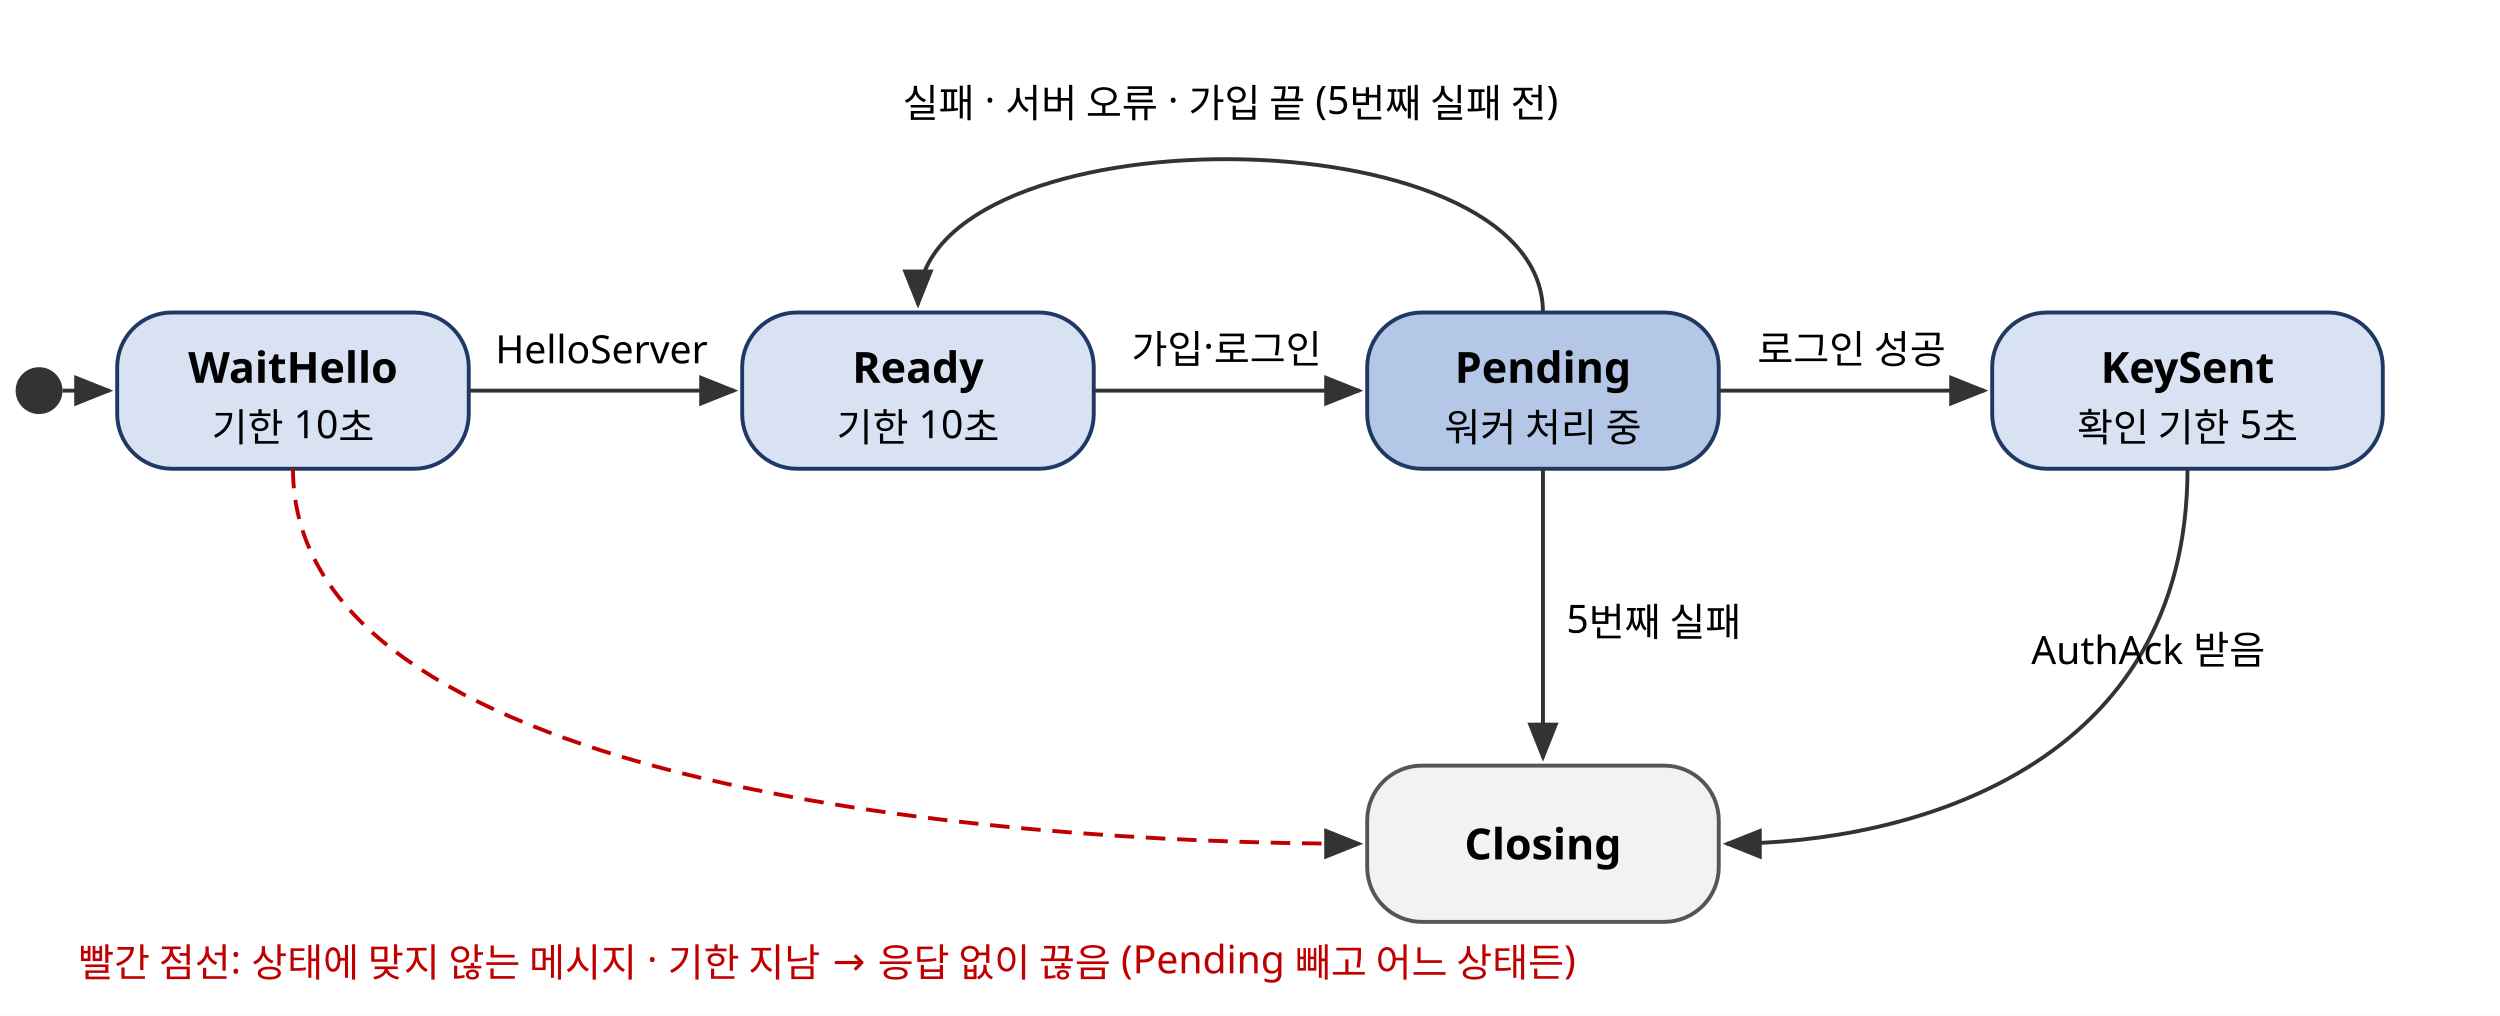
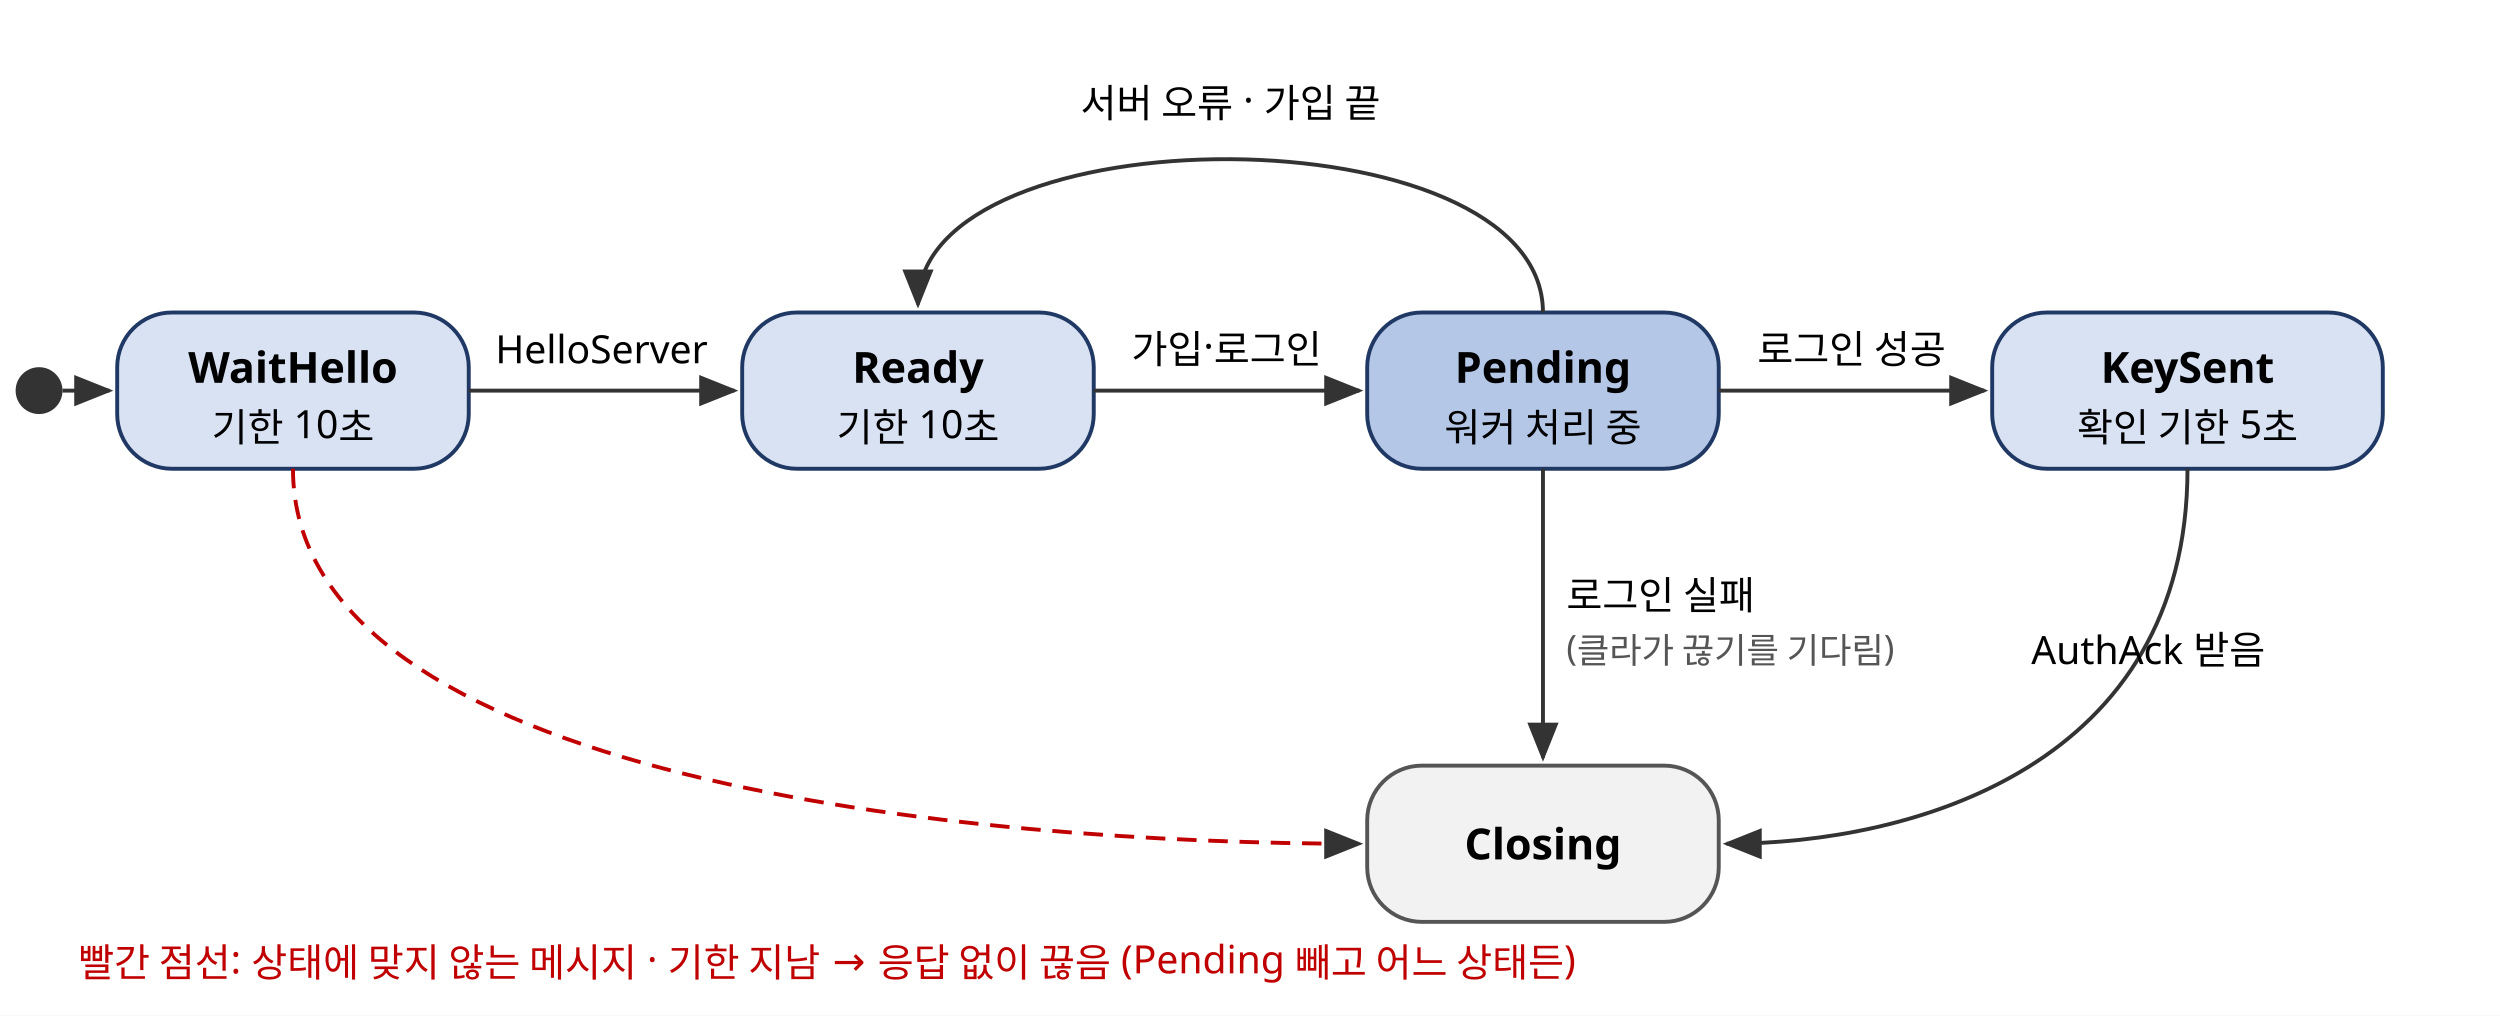
<svg xmlns="http://www.w3.org/2000/svg" width="640" height="260" viewBox="0 0 640 260" font-family="Malgun Gothic" font-size="11">
  <defs>
    <marker id="a" markerWidth="10" markerHeight="8" refX="9" refY="4" orient="auto">
      <path d="M0,0 L10,4 L0,8 z" fill="#333" />
    </marker>
  </defs>
  <rect x="0" y="0" width="640" height="260" fill="#FFFFFF" />
  <circle cx="10" cy="100" r="6" fill="#333" />
  <line x1="16" y1="100" x2="28" y2="100" stroke="#333" marker-end="url(#a)" />
  <rect x="30" y="80" width="90" height="40" rx="14" fill="#D9E2F3" stroke="#1F3864" />
  <text x="75" y="98" text-anchor="middle" font-weight="bold">WaitHello</text>
  <text x="75" y="113" text-anchor="middle" font-size="10">기한 10초</text>
  <rect x="190" y="80" width="90" height="40" rx="14" fill="#D9E2F3" stroke="#1F3864" />
  <text x="235" y="98" text-anchor="middle" font-weight="bold">Ready</text>
  <text x="235" y="113" text-anchor="middle" font-size="10">기한 10초</text>
  <rect x="350" y="80" width="90" height="40" rx="14" fill="#B4C7E7" stroke="#1F3864" />
  <text x="395" y="98" text-anchor="middle" font-weight="bold">Pending</text>
  <text x="395" y="113" text-anchor="middle" font-size="10">워커 처리 중</text>
  <rect x="510" y="80" width="100" height="40" rx="14" fill="#D9E2F3" stroke="#1F3864" />
  <text x="560" y="98" text-anchor="middle" font-weight="bold">KeySent</text>
  <text x="560" y="113" text-anchor="middle" font-size="10">확인 기한 5초</text>
  <rect x="350" y="196" width="90" height="40" rx="14" fill="#F2F2F2" stroke="#555" />
  <text x="395" y="220" text-anchor="middle" font-weight="bold">Closing</text>
  <line x1="120" y1="100" x2="188" y2="100" stroke="#333" marker-end="url(#a)" />
  <text x="154" y="93" text-anchor="middle" font-size="10">HelloServer</text>
  <line x1="280" y1="100" x2="348" y2="100" stroke="#333" marker-end="url(#a)" />
  <text x="314" y="93" text-anchor="middle" font-size="10">가입·로그인</text>
  <line x1="440" y1="100" x2="508" y2="100" stroke="#333" marker-end="url(#a)" />
  <text x="474" y="93" text-anchor="middle" font-size="10">로그인 성공</text>
  <path d="M 395 80 C 395 28, 235 28, 235 78" fill="none" stroke="#333" marker-end="url(#a)" />
-   <text x="315" y="30" text-anchor="middle" font-size="10">실패 · 서버 오류 · 가입 끝 (5번째 실패 전)</text>
+   <text x="315" y="30" text-anchor="middle" font-size="10">서버 오류 · 가입 끝</text>
  <line x1="395" y1="120" x2="395" y2="194" stroke="#333" marker-end="url(#a)" />
-   <text x="401" y="162" font-size="10">5번째 실패</text>
+   <text x="401" y="156" font-size="10">로그인 실패</text>
+   <text x="401" y="169" font-size="9" fill="#555">(클라가 끊기를 기다림)</text>
  <path d="M 560 120 C 560 196, 490 216, 442 216" fill="none" stroke="#333" marker-end="url(#a)" />
  <text x="520" y="170" font-size="10">AuthAck 받음</text>
  <path d="M 75 120 C 75 200, 250 216, 348 216" fill="none" stroke="#C00000" stroke-dasharray="5,3" marker-end="url(#a)" />
  <text x="20" y="250" font-size="10" fill="#C00000">빨간 점선: 상태에 맞지 않는 메시지 · 기한 지남 → 응답 없이 끊음 (Pending 빼고 어느 상태든)</text>
</svg>
